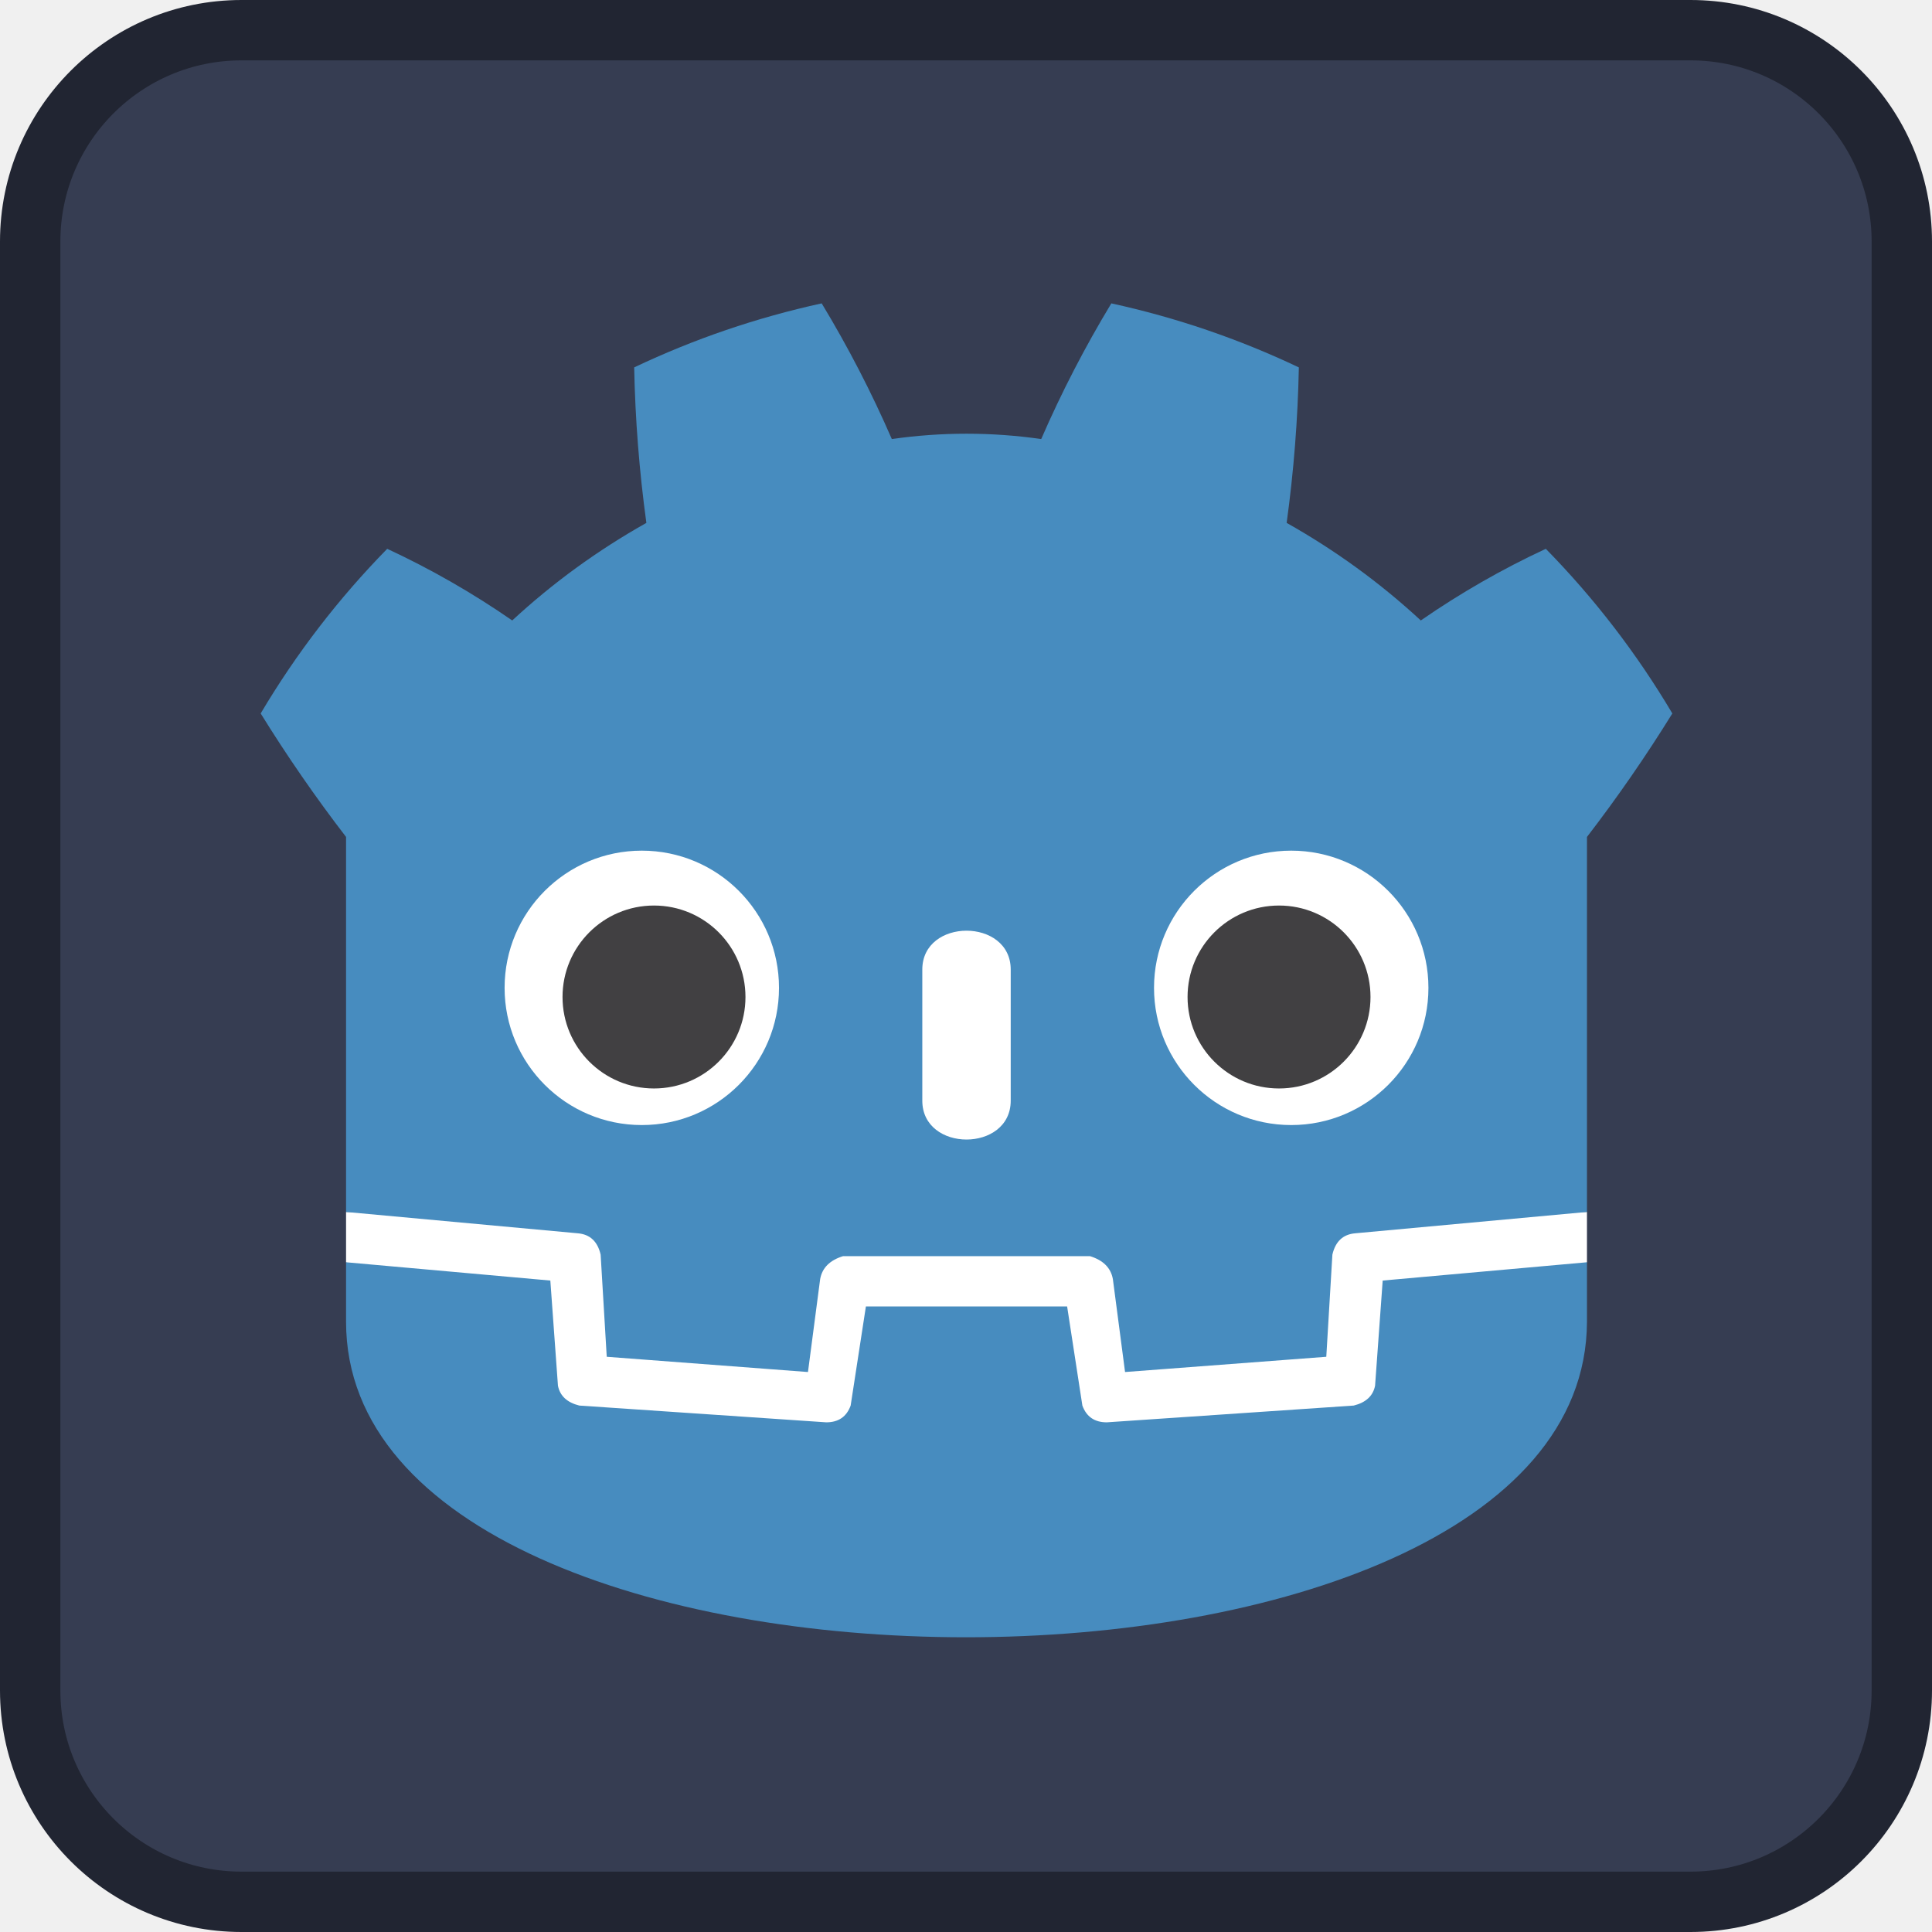
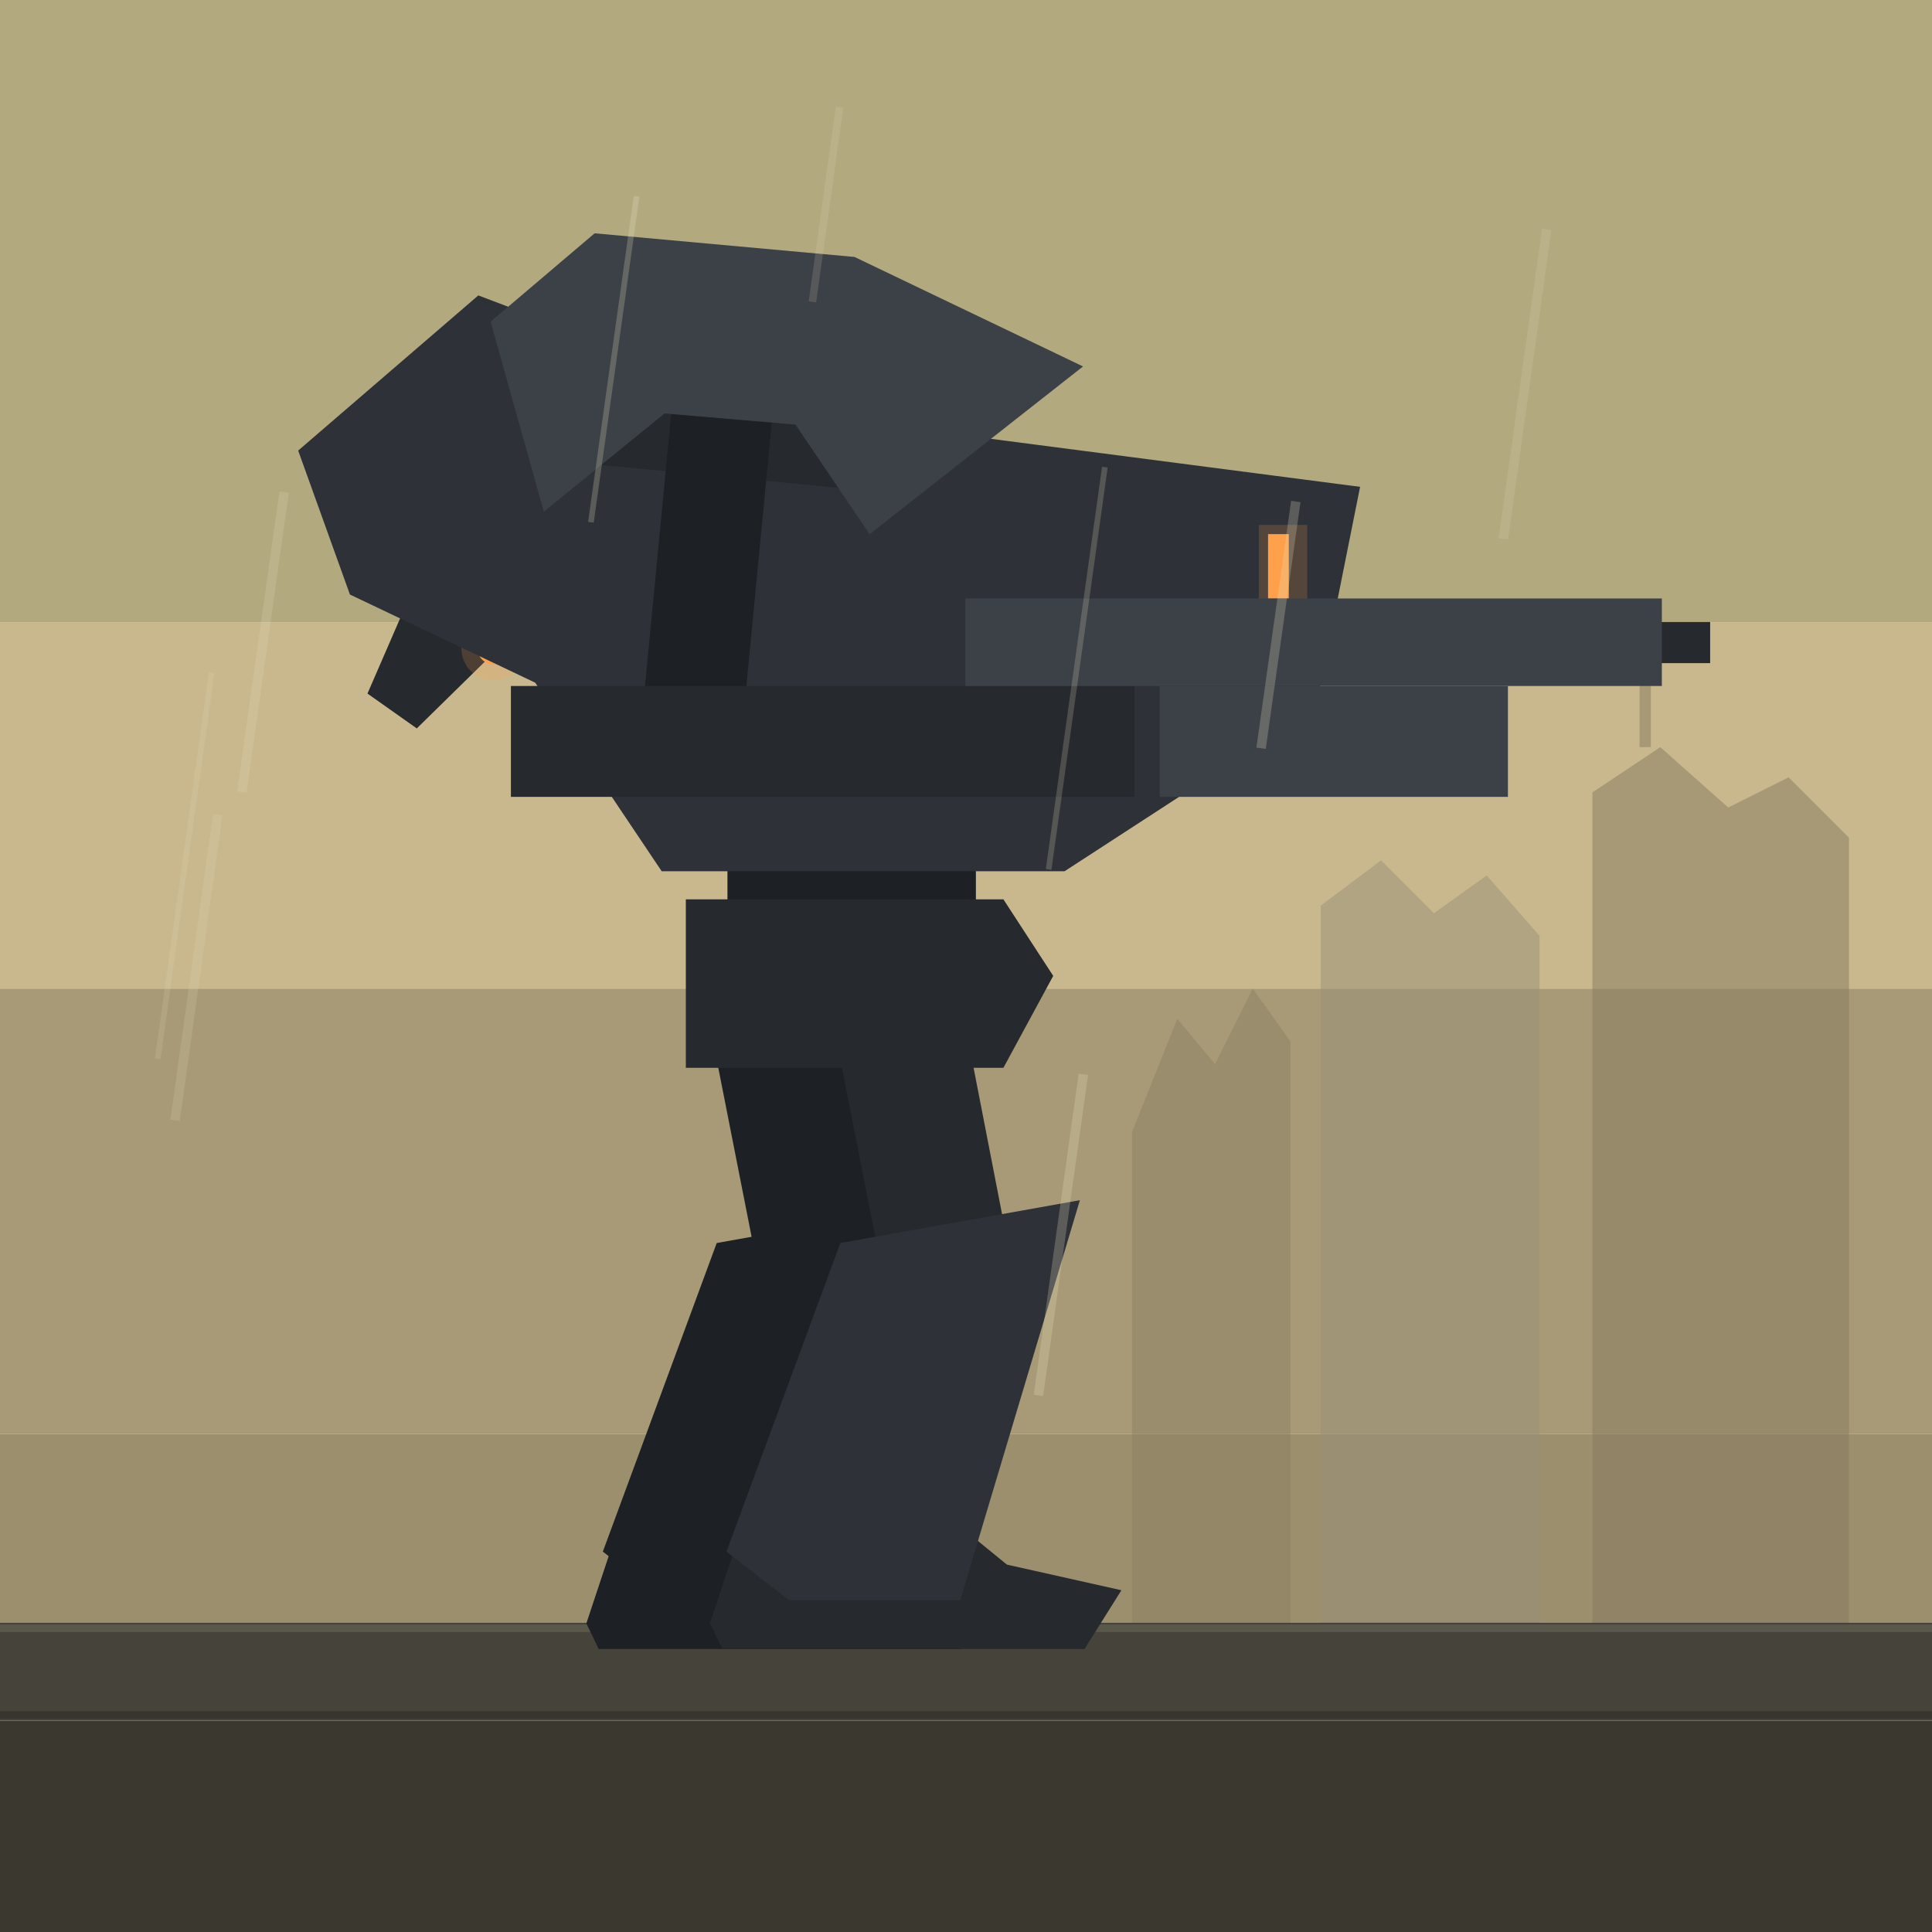
- <svg xmlns="http://www.w3.org/2000/svg" width="128" height="128">
-   <rect width="124" height="124" x="2" y="2" fill="#363d52" stroke="#212532" stroke-width="4" rx="14" />
-   <g fill="#fff" transform="translate(12.322 12.322)scale(.101)">
-     <path d="M105 673v33q407 354 814 0v-33z" />
-     <path fill="#478cbf" d="m105 673 152 14q12 1 15 14l4 67 132 10 8-61q2-11 15-15h162q13 4 15 15l8 61 132-10 4-67q3-13 15-14l152-14V427q30-39 56-81-35-59-83-108-43 20-82 47-40-37-88-64 7-51 8-102-59-28-123-42-26 43-46 89-49-7-98 0-20-46-46-89-64 14-123 42 1 51 8 102-48 27-88 64-39-27-82-47-48 49-83 108 26 42 56 81zm0 33v39c0 276 813 276 814 0v-39l-134 12-5 69q-2 10-14 13l-162 11q-12 0-16-11l-10-65H446l-10 65q-4 11-16 11l-162-11q-12-3-14-13l-5-69z" />
-     <path d="M483 600c0 34 58 34 58 0v-86c0-34-58-34-58 0z" />
-     <circle cx="725" cy="526" r="90" />
-     <circle cx="299" cy="526" r="90" />
+ <svg xmlns="http://www.w3.org/2000/svg" viewBox="0 0 512 512" width="512" height="512">
+   <rect x="0" y="0" width="512" height="165" fill="#b3a97f" />
+   <rect x="0" y="165" width="512" height="97" fill="#c9b88e" />
+   <rect x="0" y="262" width="512" height="118" fill="#a89a76" />
+   <rect x="0" y="380" width="512" height="50" fill="#9c8f6e" />
+   <polygon points="300,430 300,300 312,270 322,282 332,262 342,276 342,430" fill="#857a5e" opacity="0.4" />
+   <polygon points="350,430 350,240 366,228 380,242 394,232 408,248 408,430" fill="#9a9078" opacity="0.5" />
+   <polygon points="422,430 422,210 440,198 458,214 474,206 490,222 490,430" fill="#857a5e" opacity="0.5" />
+   <line x1="436" y1="198" x2="436" y2="176" stroke="#857a5e" stroke-width="3" opacity="0.5" />
+   <rect x="0" y="456" width="512" height="56" fill="#3a382f" />
+   <g transform="translate(0,430)">
+     <defs>
+ 
+ </defs>
+     <rect x="0" y="0" width="720" height="26" fill="#46433a" />
+     <line x1="0" y1="1.5" x2="720" y2="1.5" stroke="#5a574b" stroke-width="2" />
+     <line x1="0" y1="24.5" x2="720" y2="24.5" stroke="#37352d" stroke-width="2" />
  </g>
-   <g fill="#414042" transform="translate(12.322 12.322)scale(.101)">
-     <circle cx="307" cy="532" r="60" />
-     <circle cx="717" cy="532" r="60" />
+   <g transform="translate(720,430)">
+     <defs>
+ 
+ </defs>
+     <rect x="0" y="0" width="720" height="26" fill="#46433a" />
+     <line x1="0" y1="1.5" x2="720" y2="1.5" stroke="#5a574b" stroke-width="2" />
+     <line x1="0" y1="24.5" x2="720" y2="24.5" stroke="#37352d" stroke-width="2" />
  </g>
+   <g transform="translate(228.10,249.00) scale(6.2)">
+     <g transform="translate(-15.69,-12.45) scale(0.5833) translate(-16,-16)">
+       <g transform="translate(1.1674,-18.4192)">
+         <g transform="translate(2,2) scale(0.3377) translate(-329,-474)">
+           <path id="_喷口" data-name="喷口" fill="#26292e" d="M351.24,553.05c-3.87,8.92-7.75,17.84-11.62,26.77,3.57,2.52,7.13,5.04,10.7,7.56,6.99-6.86,13.98-13.71,20.97-20.57-6.68-4.58-13.36-9.17-20.05-13.75Z" />
+           <circle cx="367" cy="570" r="7" fill="#ffa04a" opacity="0.18" />
+           <circle cx="367" cy="570" r="3.5" fill="#ffa04a" />
+         </g>
+       </g>
+     </g>
+     <g transform="translate(6.18,0) scale(0.5833) translate(-54,-54)">
+       <g transform="translate(2,2) scale(0.3377) translate(-329,-474)">
+         <g id="_腿-远" data-name="腿-远">
+           <path fill="#1d2024" d="M418.75,645.89c3.82,19.37,7.63,38.73,11.45,58.1h0c8.92-2.89,17.84-5.77,26.76-8.66-3.85-19.79-7.7-39.59-11.55-59.38-3.18-1.37-6.36-2.73-9.54-4.1-4.07,1.37-8.15,2.73-12.22,4.1-1.63,3.31-3.27,6.63-4.9,9.94Z" />
+           <path fill="#1d2024" d="M447.01,755.86c3.16,2.58,6.33,5.16,9.49,7.75,8.28,1.85,16.57,3.71,24.85,5.56-2.67,4.25-5.34,8.5-8.01,12.75h-78.58c-.9-1.85-1.79-3.7-2.69-5.55,2.18-6.57,4.36-13.13,6.54-19.7,16.13-.27,32.27-.54,48.4-.81Z" />
+           <path fill="#1d2024" d="M420.36,693.83c-8.24,22.32-16.47,44.64-24.71,66.96,4.52,3.51,9.04,7.01,13.57,10.52h37.16c8.65-28.93,17.31-57.85,25.96-86.78-17.33,3.1-34.66,6.2-51.99,9.3Z" />
+         </g>
+         <g id="_腿-近" data-name="腿-近">
+           <path fill="#26292e" d="M445.58,645.89c3.82,19.37,7.63,38.73,11.45,58.1h0c8.92-2.89,17.84-5.77,26.76-8.66-3.85-19.79-7.7-39.59-11.55-59.38-3.18-1.37-6.36-2.73-9.54-4.1-4.07,1.37-8.15,2.73-12.22,4.1-1.63,3.31-3.27,6.63-4.9,9.94Z" />
+           <path fill="#26292e" d="M473.84,755.86c3.16,2.58,6.33,5.16,9.49,7.75,8.28,1.85,16.57,3.71,24.85,5.56-2.67,4.25-5.34,8.5-8.01,12.75h-78.58c-.9-1.85-1.79-3.7-2.69-5.55,2.18-6.57,4.36-13.13,6.54-19.7,16.13-.27,32.27-.54,48.4-.81Z" />
+           <path fill="#2e3238" d="M447.19,693.83c-8.24,22.32-16.47,44.64-24.71,66.96,4.52,3.51,9.04,7.01,13.57,10.52h37.16c8.65-28.93,17.31-57.85,25.96-86.78-17.33,3.1-34.66,6.2-51.99,9.3Z" />
+         </g>
+         <g id="_躯干" data-name="躯干">
+           <rect id="_腰" data-name="腰" fill="#1d2024" x="422.69" y="607.7" width="53.91" height="18.99" />
+           <path id="_跨" data-name="跨" fill="#26292e" d="M413.66,619.25h68.91c3.6,5.54,7.21,11.07,10.81,16.61-3.6,6.65-7.21,13.3-10.81,19.95h-68.91v-36.57Z" />
+           <path id="_胸" data-name="胸" fill="#2e3238" d="M408.41,613.15h87.44c18.17-11.81,36.35-23.61,54.52-35.42,3.2-16,6.4-31.99,9.6-47.99-41.52-5.4-83.04-10.8-124.56-16.2-22.26-8.45-44.52-16.89-66.78-25.34l-39.09,33.67c3.74,10.41,7.48,20.83,11.23,31.24,13.4,6.38,26.81,12.76,40.21,19.13,9.14,13.63,18.29,27.27,27.43,40.9Z" />
+           <g id="_点缀-胸传感器">
+             <rect x="538" y="538" width="10.5" height="20" fill="#ffa04a" opacity="0.18" />
+             <rect x="540" y="540" width="4.5" height="14" fill="#ffa04a" />
+           </g>
+         </g>
+         <polygon id="_胸-肩" data-name="胸-肩" fill="#26292e" points="388.33,490.15 458.51,496.91 455.25,530.77 385.07,524.02" />
+       </g>
+     </g>
+     <g transform="translate(-5.75,-24.38) scale(0.5833) translate(-80,-80)">
+       <g transform="translate(46.4593,67.798)">
+         <g transform="translate(2,2) scale(0.3377) translate(-329,-474)">
+           <g id="_手臂整体" data-name="手臂整体">
+             <g id="_大臂关节" data-name="大臂关节">
+               <polygon id="_大臂" data-name="大臂" fill="#1d2024" points="411.50,503.16 433.30,505.26 426.41,576.79 404.61,574.69" />
+               <path id="_肩" data-name="肩" fill="#3c4148" d="M393.85,474.72c-7.52,6.39-15.04,12.78-22.57,19.17,3.85,13.74,7.7,27.48,11.55,41.23,8.73-7.1,17.46-14.21,26.19-21.31l28.41,2.42c5.36,7.93,10.72,15.85,16.09,23.78,15.44-12.13,30.87-24.26,46.31-36.4-16.53-7.92-33.06-15.84-49.59-23.76-18.8-1.71-37.59-3.42-56.39-5.13Z" />
+             </g>
+             <g id="_小臂关节" data-name="小臂关节">
+               <rect id="_小臂_手" data-name="小臂+手" fill="#26292e" x="375.68" y="572.95" width="135.3" height="24.06" />
+               <g id="_枪" data-name="枪">
+                 <rect id="_枪-下" data-name="枪-下" fill="#3c4148" x="516.47" y="572.95" width="75.56" height="24.06" />
+                 <rect id="_枪管" data-name="枪管" fill="#26292e" x="610.34" y="559.07" width="25.57" height="8.92" />
+                 <rect id="_枪-上" data-name="枪-上" fill="#3c4148" x="474.31" y="553.96" width="151.12" height="18.99" />
+               </g>
+             </g>
+           </g>
+         </g>
+       </g>
+     </g>
+   </g>
+   <line x1="168.7" y1="52.0" x2="156.6" y2="138.4" stroke="#e8e0c0" stroke-width="1.5" opacity="0.24" />
+   <line x1="56.1" y1="178.2" x2="41.8" y2="280.6" stroke="#e8e0c0" stroke-width="1.5" opacity="0.14" />
+   <line x1="222.5" y1="28.4" x2="215.3" y2="80.0" stroke="#e8e0c0" stroke-width="2.0" opacity="0.15" />
+   <line x1="287.1" y1="284.7" x2="275.2" y2="369.8" stroke="#e8e0c0" stroke-width="2.5" opacity="0.25" />
+   <line x1="292.8" y1="123.8" x2="277.9" y2="230.4" stroke="#e8e0c0" stroke-width="1.5" opacity="0.21" />
+   <line x1="75.3" y1="130.4" x2="64.1" y2="209.9" stroke="#e8e0c0" stroke-width="2.5" opacity="0.18" />
+   <line x1="409.9" y1="60.8" x2="398.4" y2="142.8" stroke="#e8e0c0" stroke-width="2.5" opacity="0.16" />
+   <line x1="57.7" y1="215.9" x2="46.4" y2="296.9" stroke="#e8e0c0" stroke-width="2.5" opacity="0.16" />
+   <line x1="343.4" y1="132.9" x2="334.2" y2="198.3" stroke="#e8e0c0" stroke-width="2.5" opacity="0.25" />
</svg>
